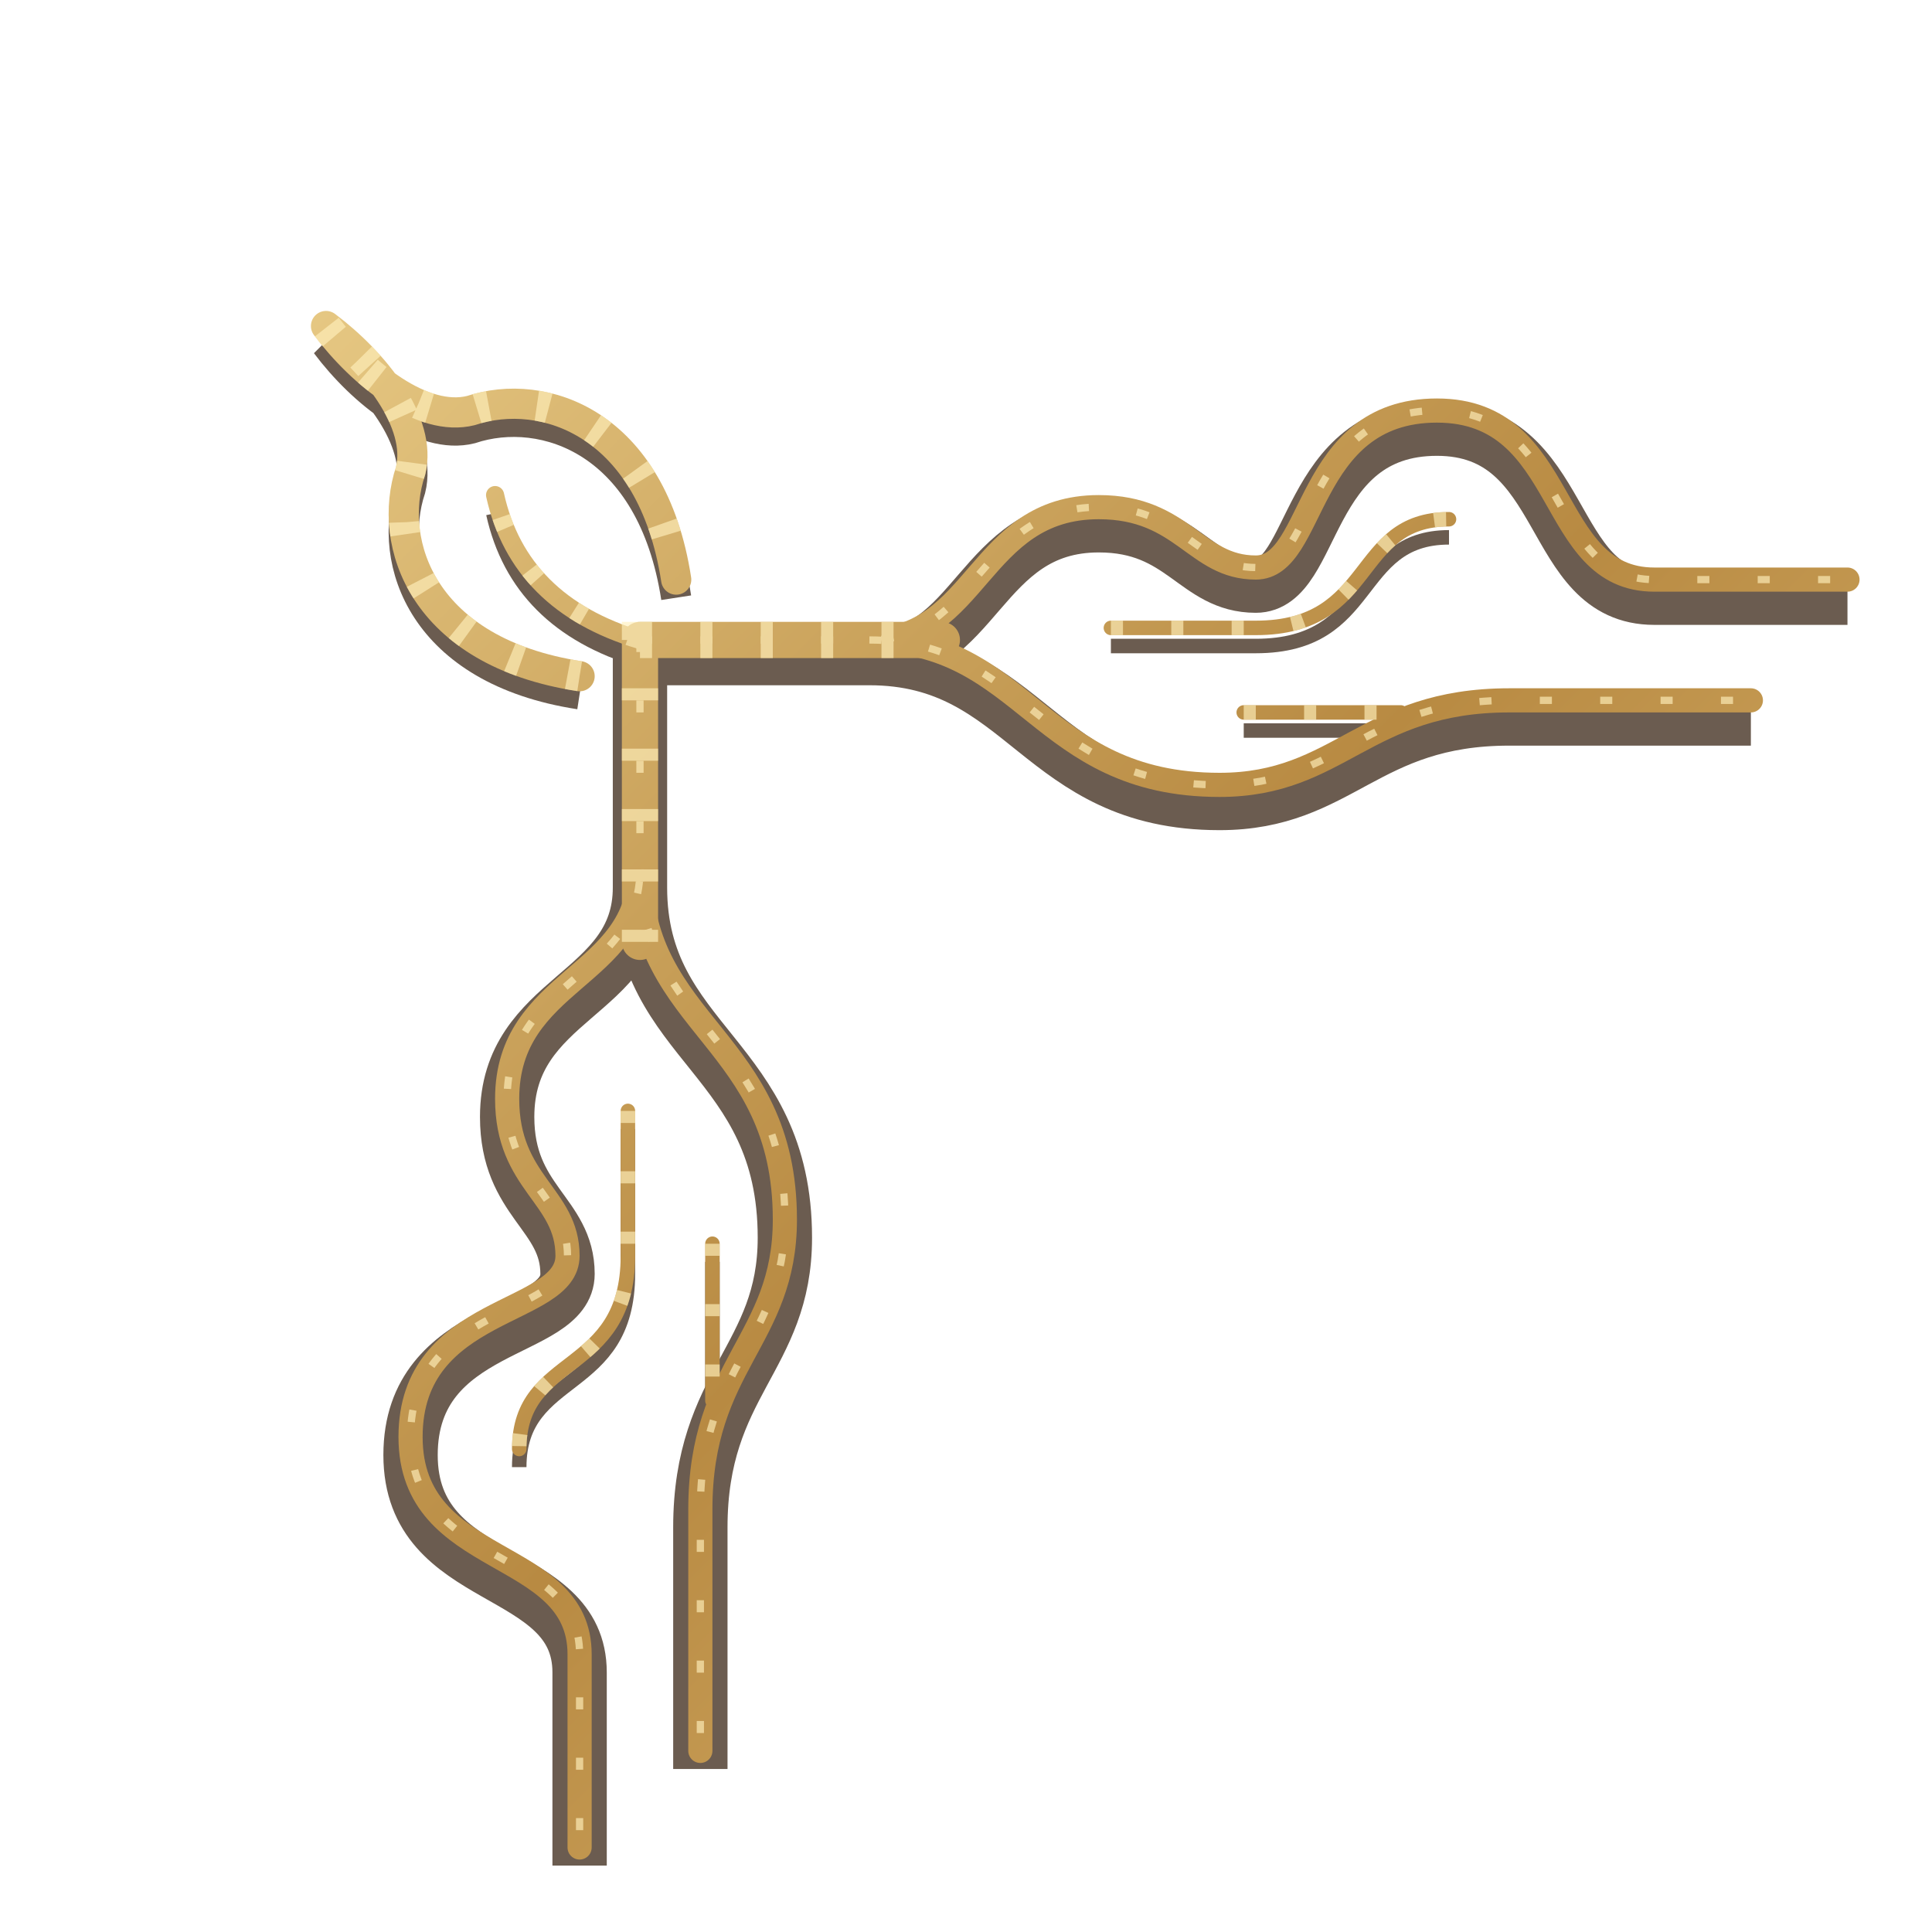
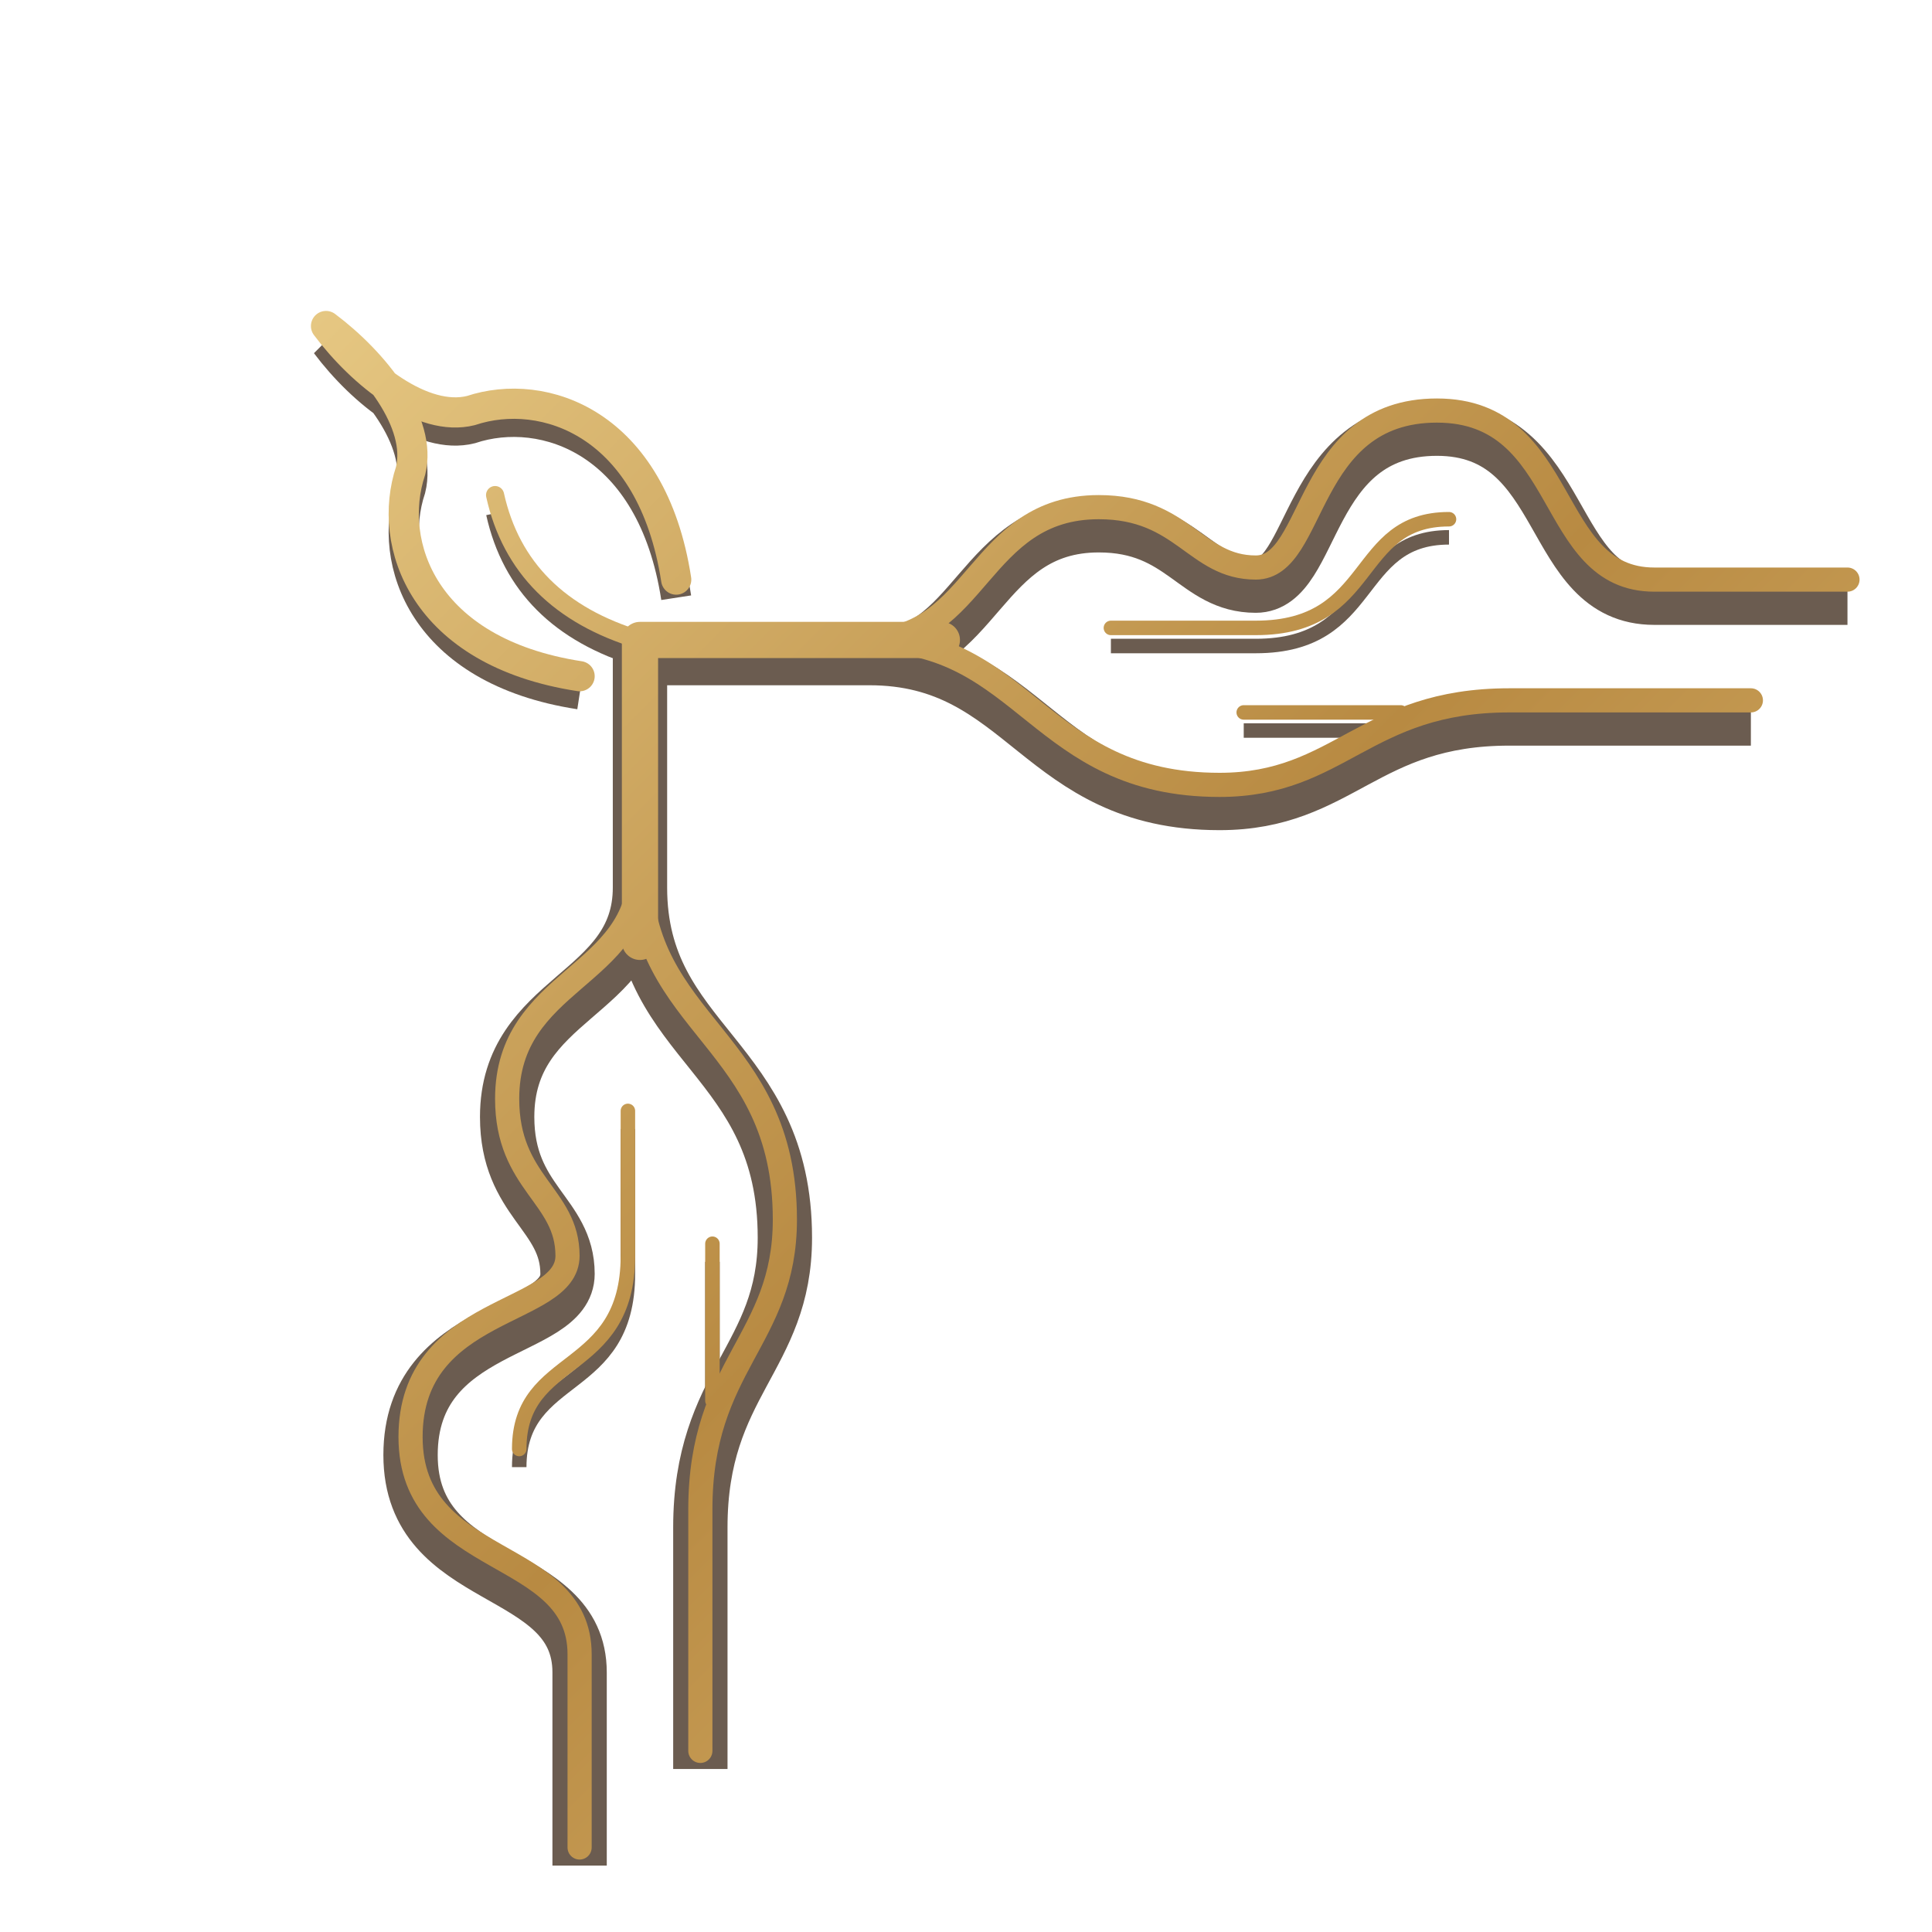
<svg xmlns="http://www.w3.org/2000/svg" viewBox="0 0 160 160" fill="none">
  <defs>
    <linearGradient id="gold" x1="8" y1="8" x2="153" y2="153" gradientUnits="userSpaceOnUse">
      <stop stop-color="#f3d995" />
      <stop offset=".55" stop-color="#b88a42" />
      <stop offset="1" stop-color="#e6c47e" />
    </linearGradient>
    <g id="cloud">
      <path d="M53 53H72C81 53 81 42 91 42C98 42 99 47 104 47C109 47 108 34 119 34C130 34 128 48 137 48H153 M72 53C85 53 86 65 101 65C111 65 113 58 125 58H145" />
      <path d="M92 52H104C114 52 112 43 120 43 M103 59H116" stroke-width="1.2" />
    </g>
    <g id="corner">
      <path d="M53 78V53H78" stroke-width="3" />
      <path d="M48 56C35 54 32 45 34 39C35 35 31 30 27 27C30 31 35 35 39 34C45 32 54 35 56 48" stroke-width="2.5" />
      <path d="M53 53Q43 50 41 41" stroke-width="1.5" />
      <use href="#cloud" />
      <use href="#cloud" transform="matrix(0 1 1 0 0 0)" />
    </g>
  </defs>
  <use href="#corner" stroke="#392616" stroke-width="4.5" transform="translate(0 1.5)" opacity=".75" />
  <use href="#corner" stroke="url(#gold)" stroke-width="2" stroke-linecap="round" stroke-linejoin="round" />
-   <use href="#corner" stroke="#fff0bc" stroke-width=".6" stroke-dasharray="1 4" opacity=".65" />
</svg>
